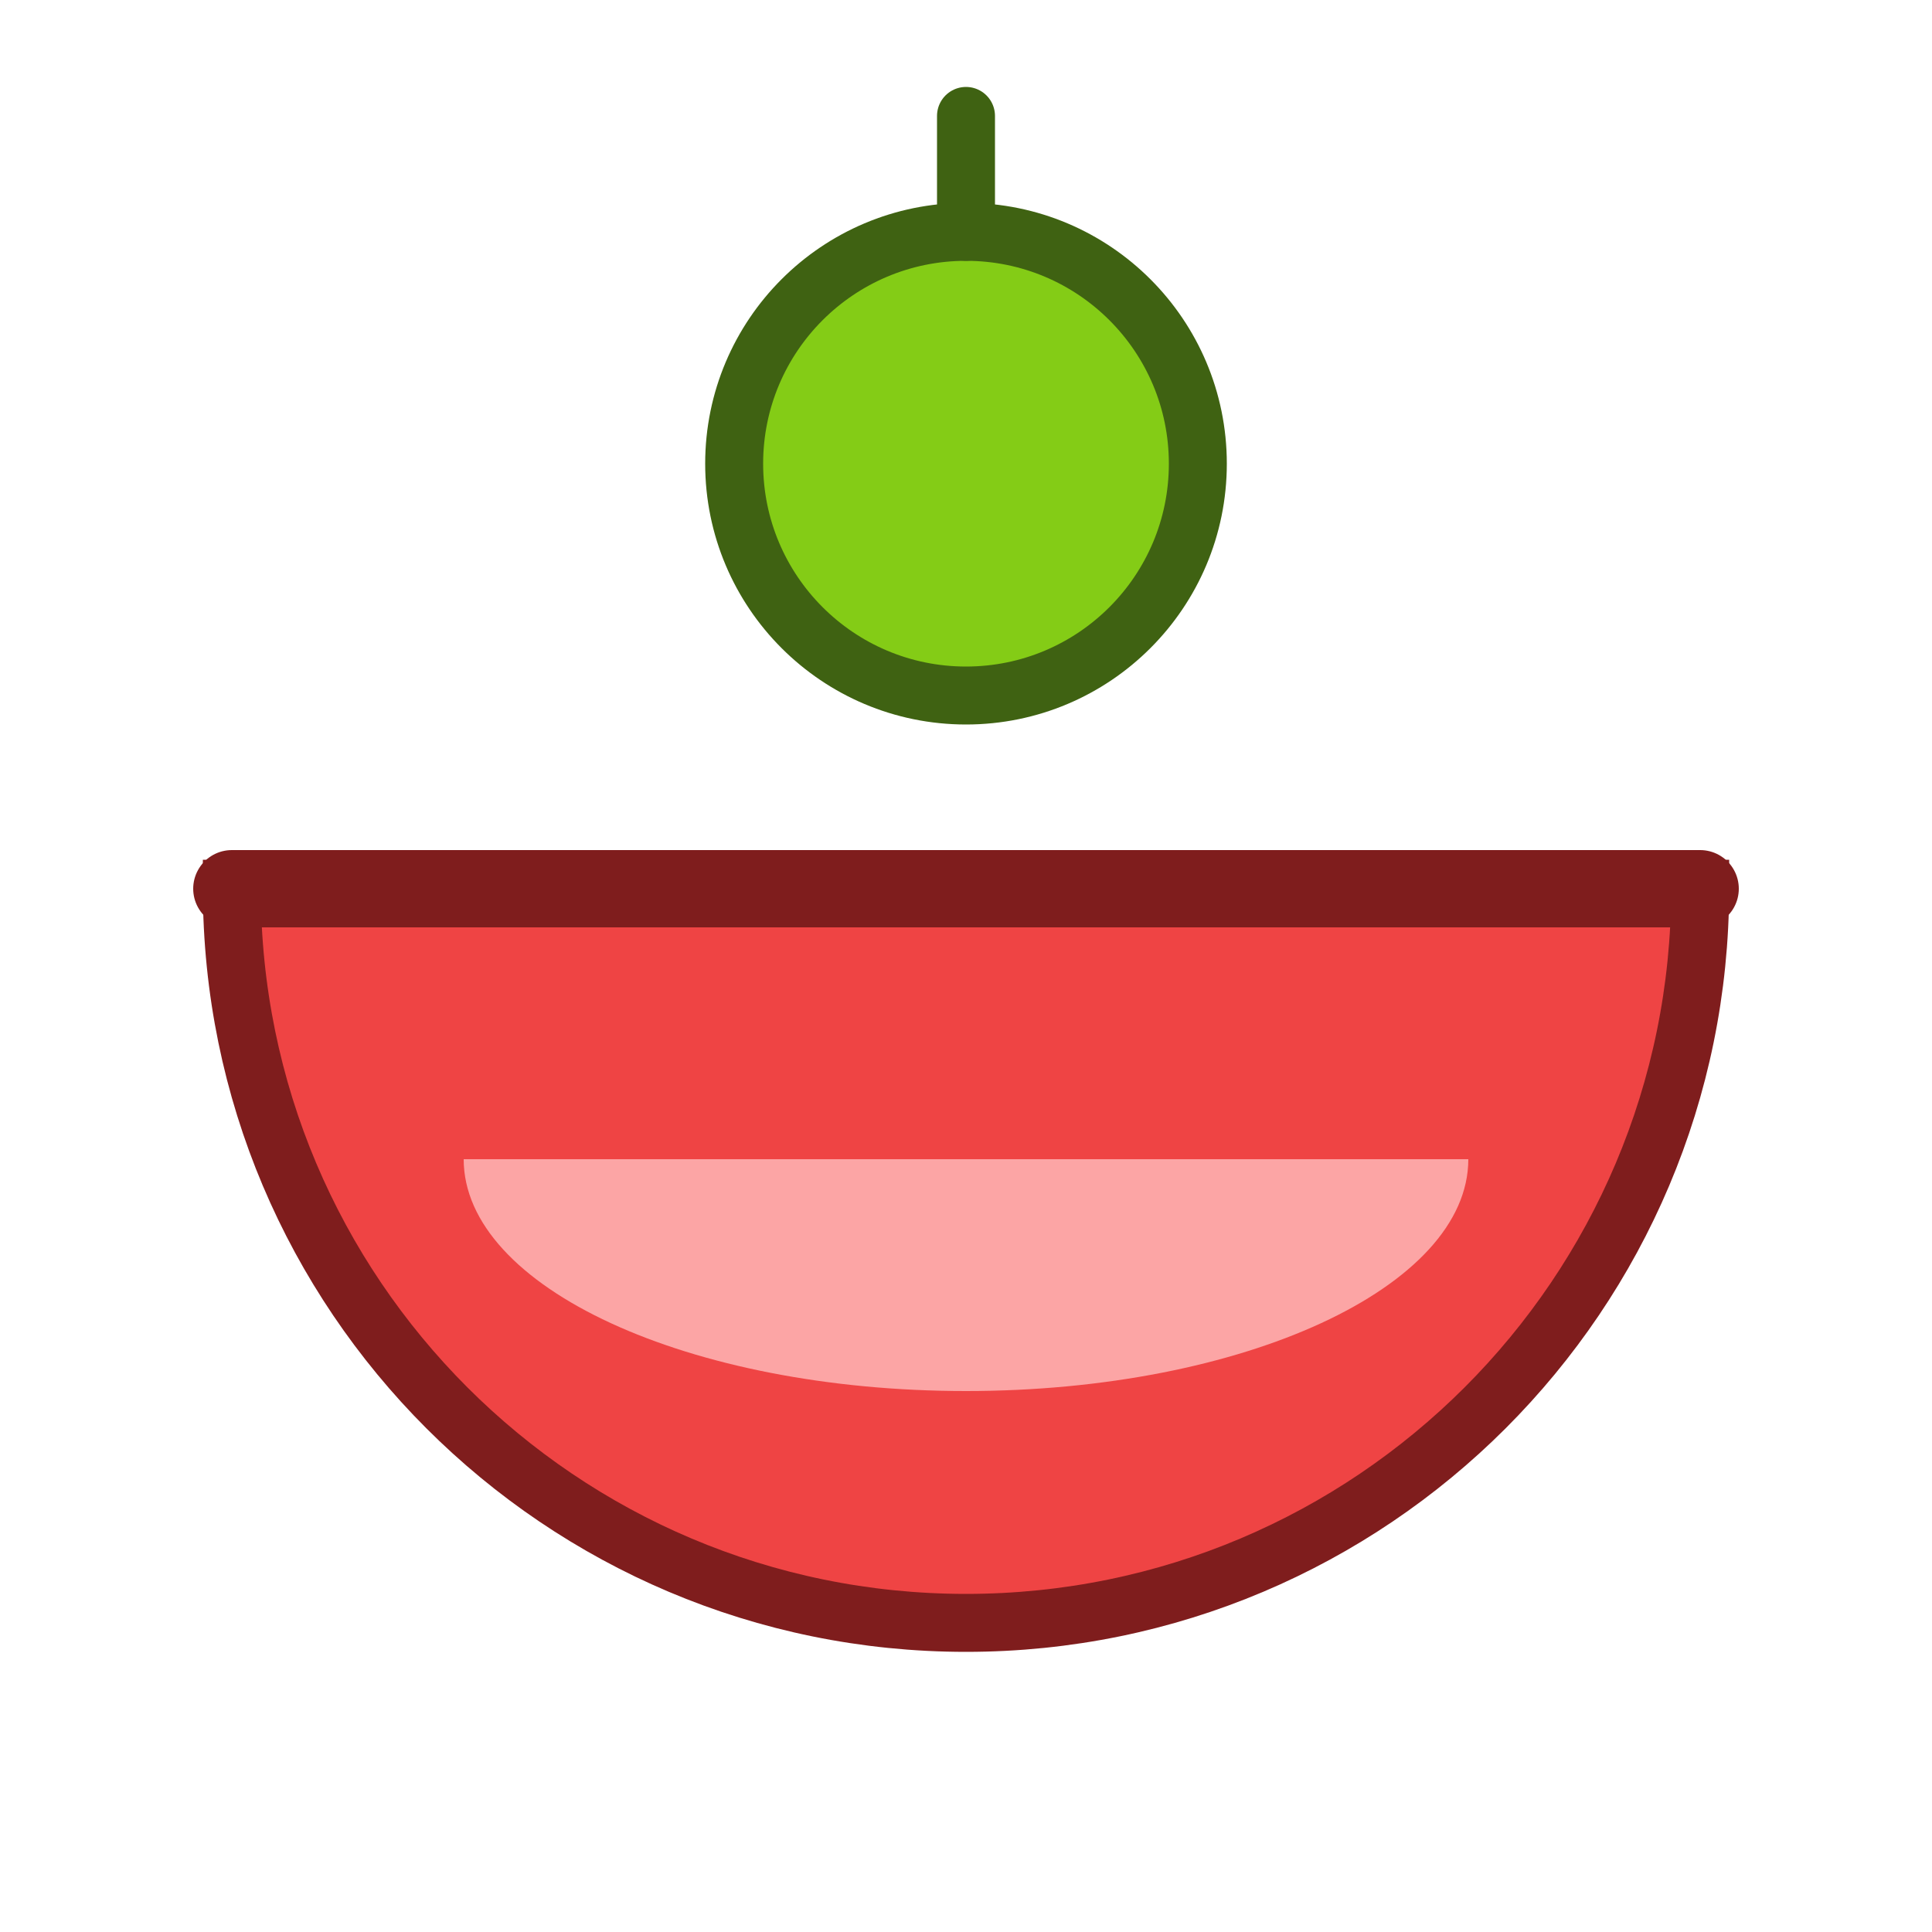
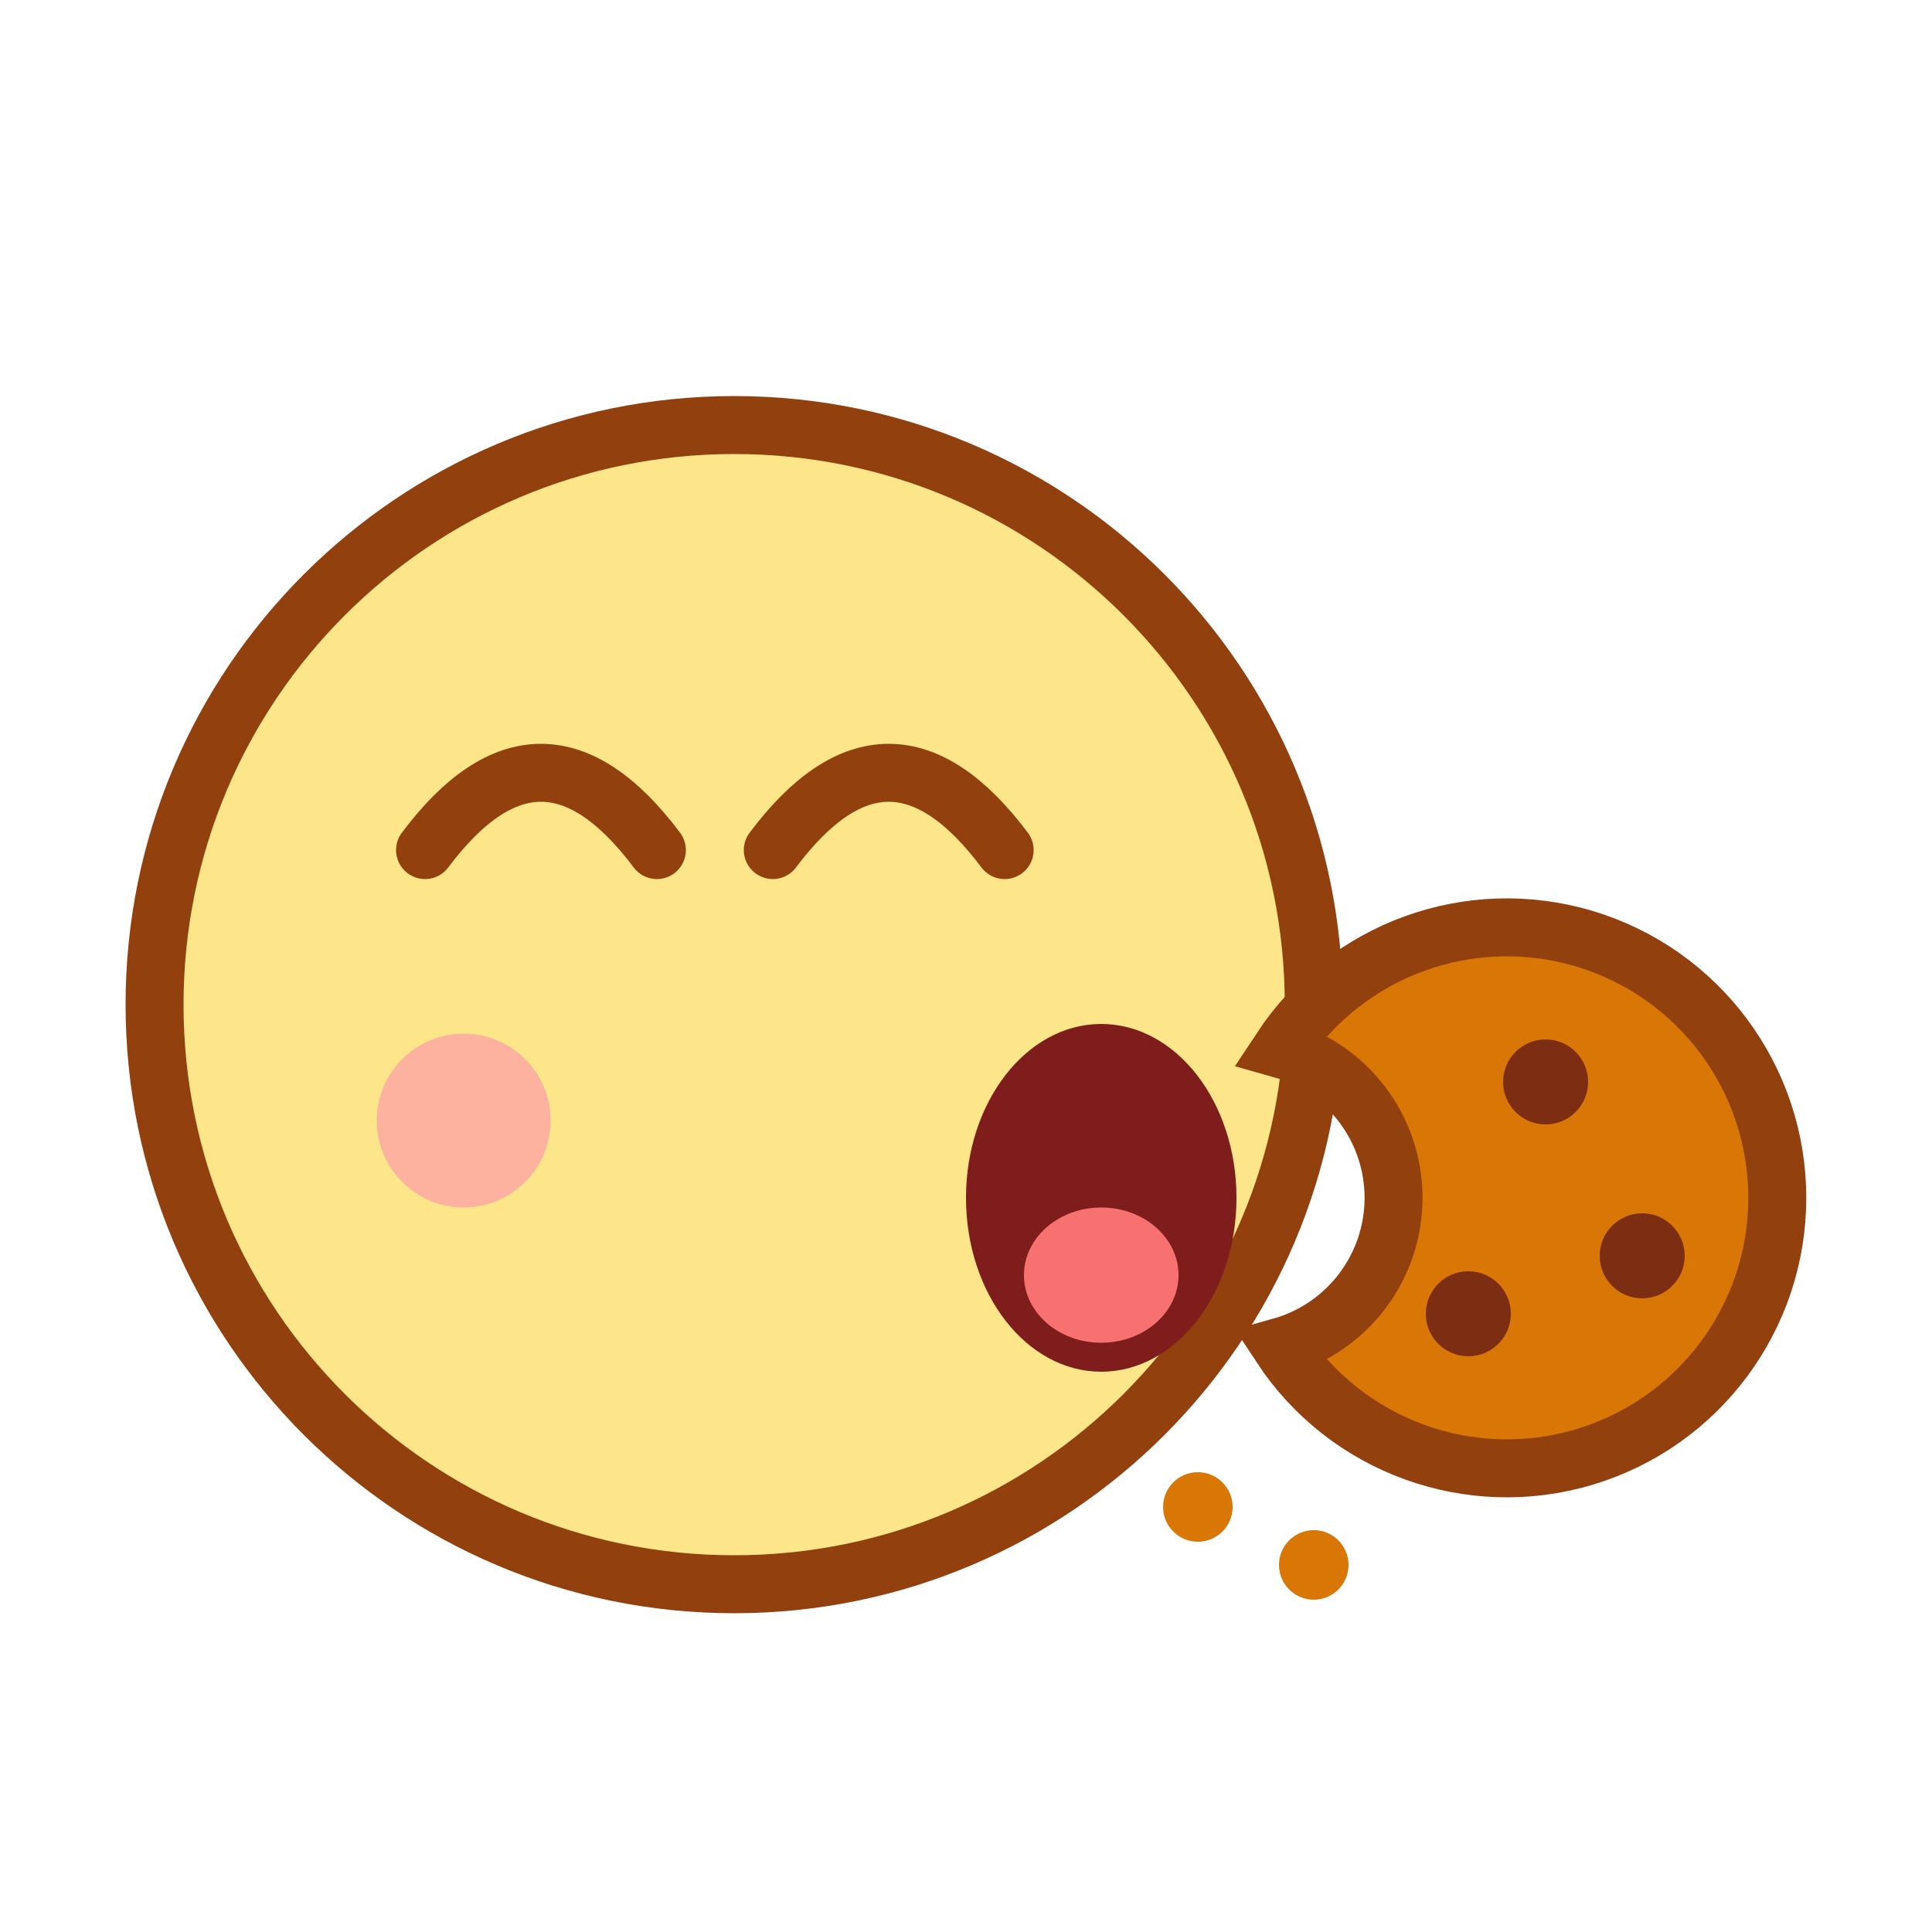
<svg xmlns="http://www.w3.org/2000/svg" viewBox="0 0 100 100" role="img" aria-label="to eat">
-   <path d="M12 46 a38 38 0 0 0 76 0 z" fill="#ef4444" stroke="#7f1d1d" stroke-width="3" />
-   <path d="M12 46 h76" stroke="#7f1d1d" stroke-width="4" stroke-linecap="round" />
-   <path d="M24 60 a26 12 0 0 0 52 0 z" fill="#fca5a5" />
-   <circle cx="50" cy="24" r="12" fill="#84cc16" stroke="#3f6212" stroke-width="3" />
-   <path d="M50 12 v-6" stroke="#3f6212" stroke-width="3" stroke-linecap="round" />
+   <circle cx="38" cy="52" r="30" fill="#fde68a" stroke="#92400e" stroke-width="3" />
+   <path d="M22 44 q6 -8 12 0" fill="none" stroke="#92400e" stroke-width="3" stroke-linecap="round" />
+   <path d="M40 44 q6 -8 12 0" fill="none" stroke="#92400e" stroke-width="3" stroke-linecap="round" />
+   <circle cx="24" cy="58" r="4.5" fill="#fca5a5" opacity="0.8" />
+   <ellipse cx="57" cy="62" rx="7" ry="9" fill="#7f1d1d" />
+   <ellipse cx="57" cy="66" rx="4" ry="3.5" fill="#f87171" />
+   <path d="M66.3 54.3 A14 14 0 1 1 66.3 69.7 A8 8 0 0 0 66.3 54.3 Z" fill="#d97706" stroke="#92400e" stroke-width="3" />
+   <circle cx="80" cy="56" r="2.2" fill="#7c2d12" />
+   <circle cx="85" cy="65" r="2.2" fill="#7c2d12" />
+   <circle cx="76" cy="68" r="2.2" fill="#7c2d12" />
+   <circle cx="62" cy="78" r="1.8" fill="#d97706" />
+   <circle cx="68" cy="81" r="1.8" fill="#d97706" />
</svg>
